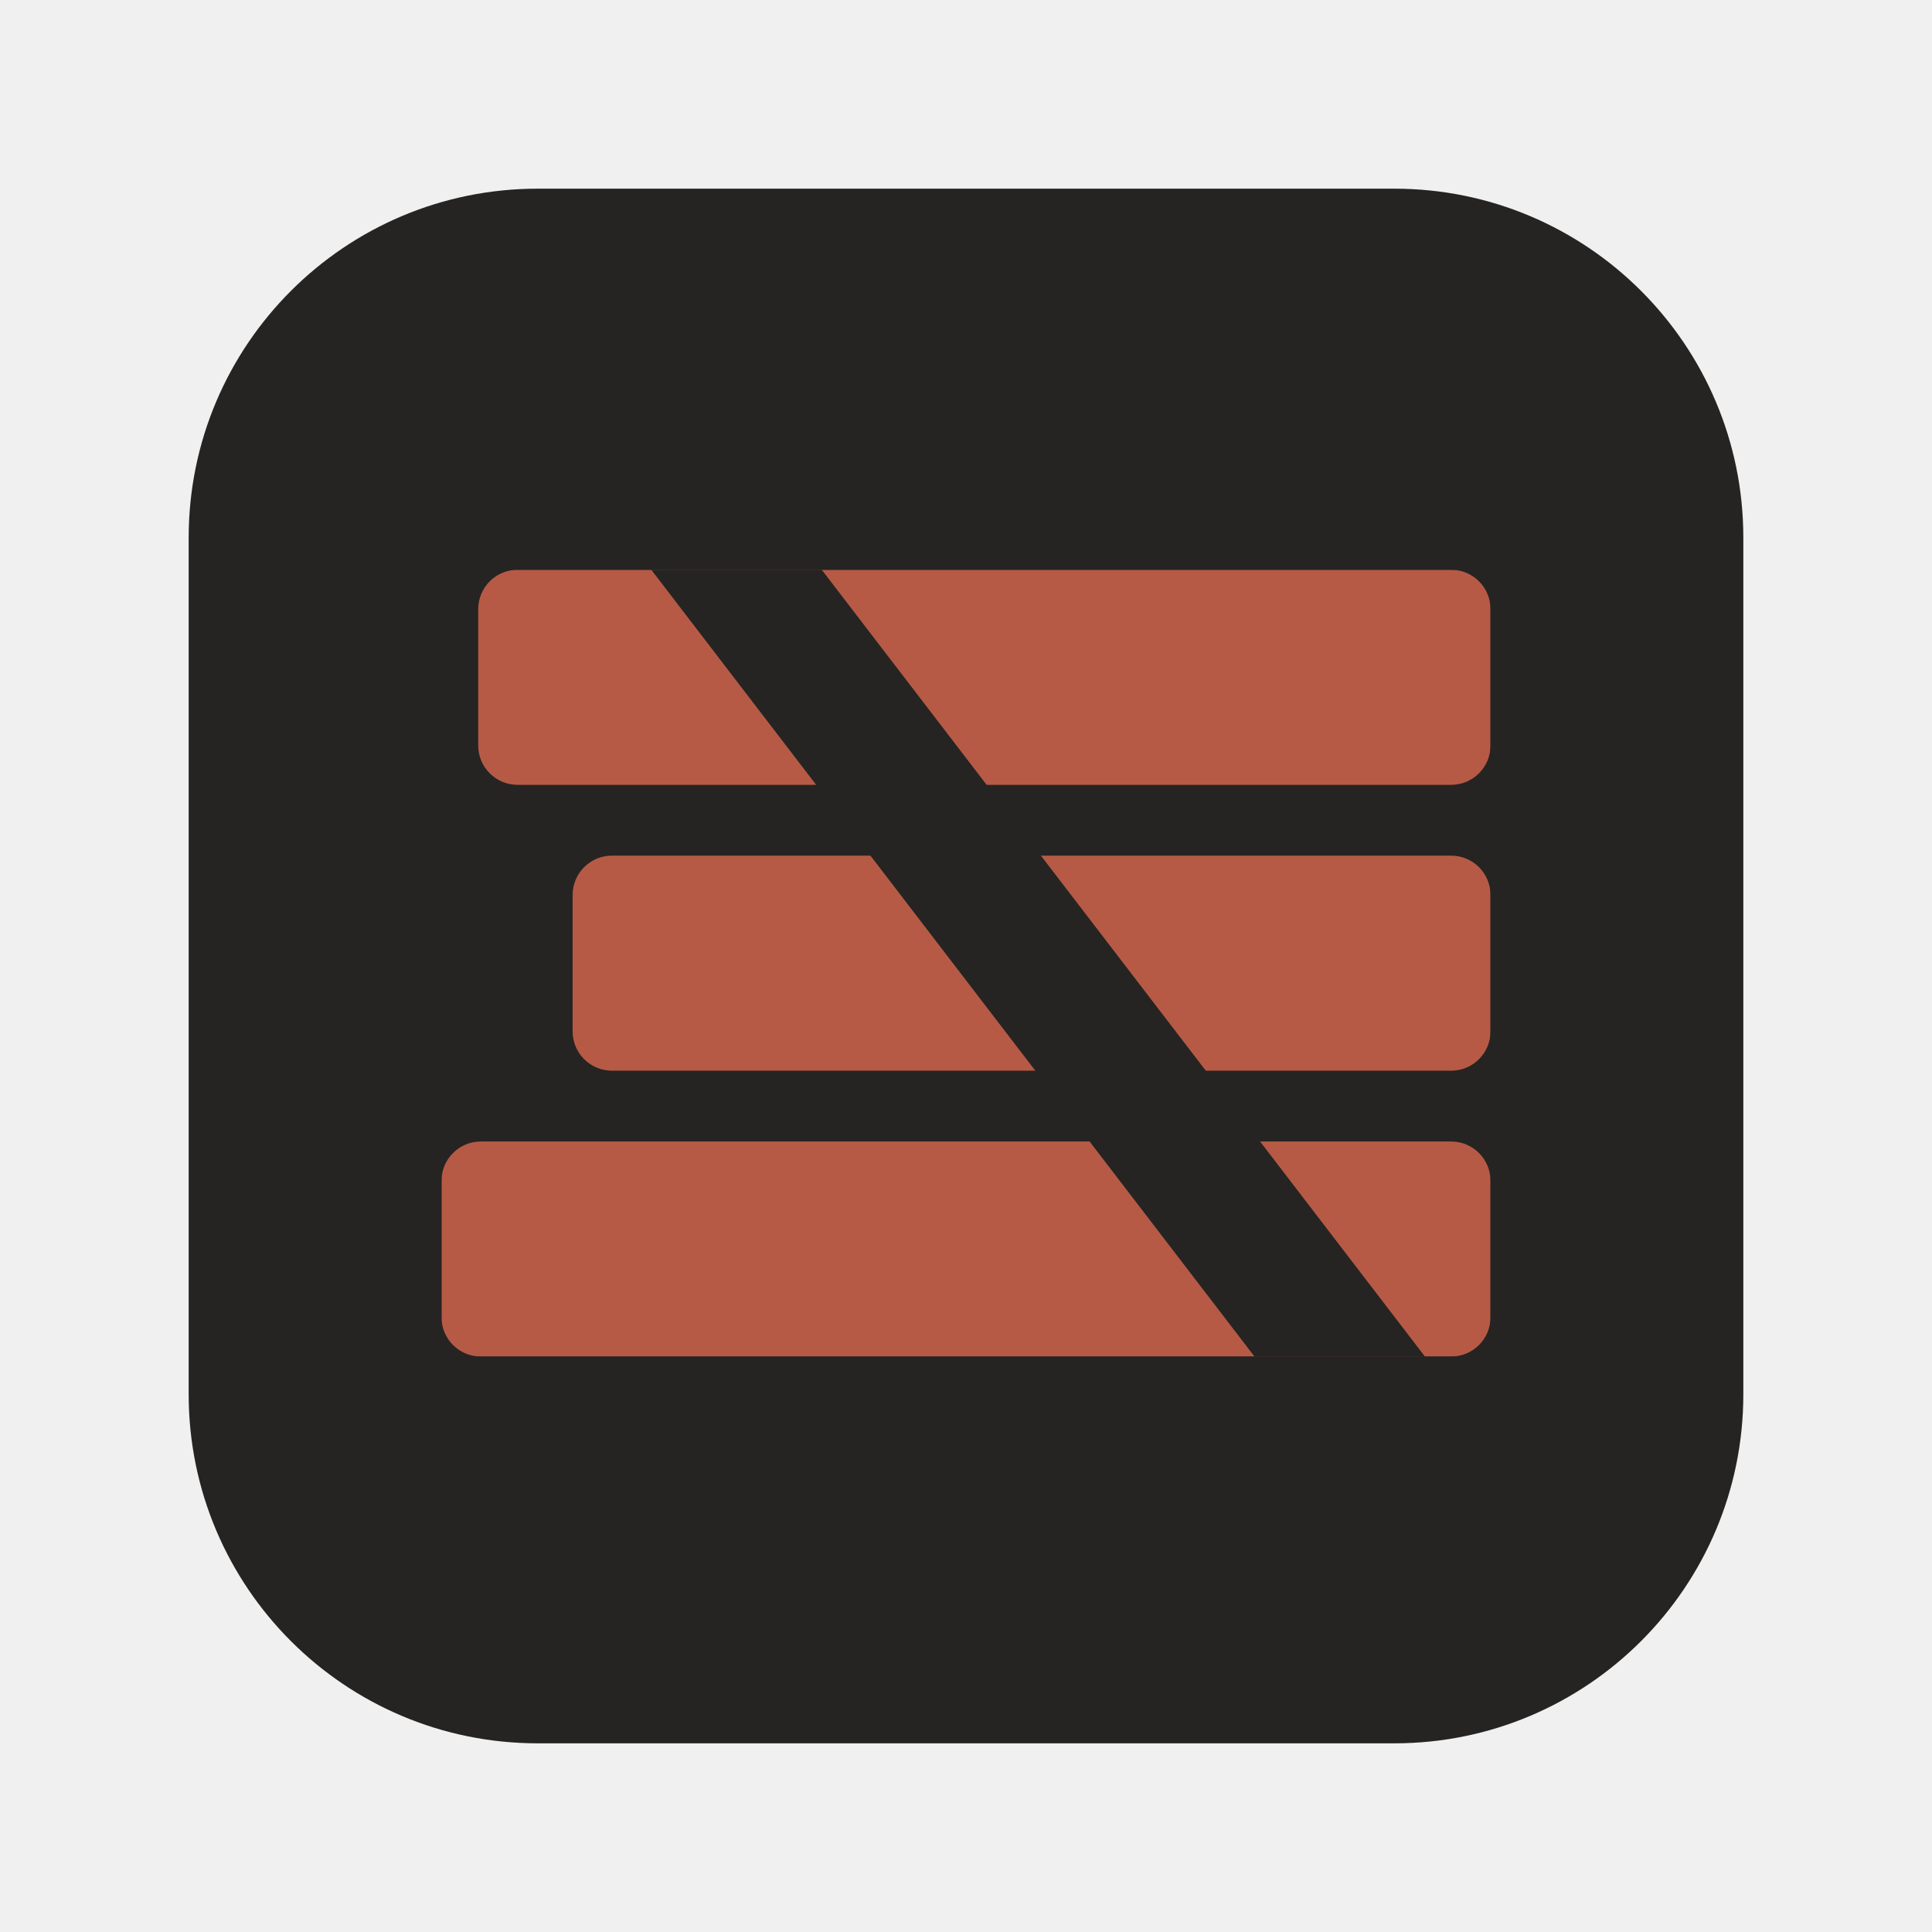
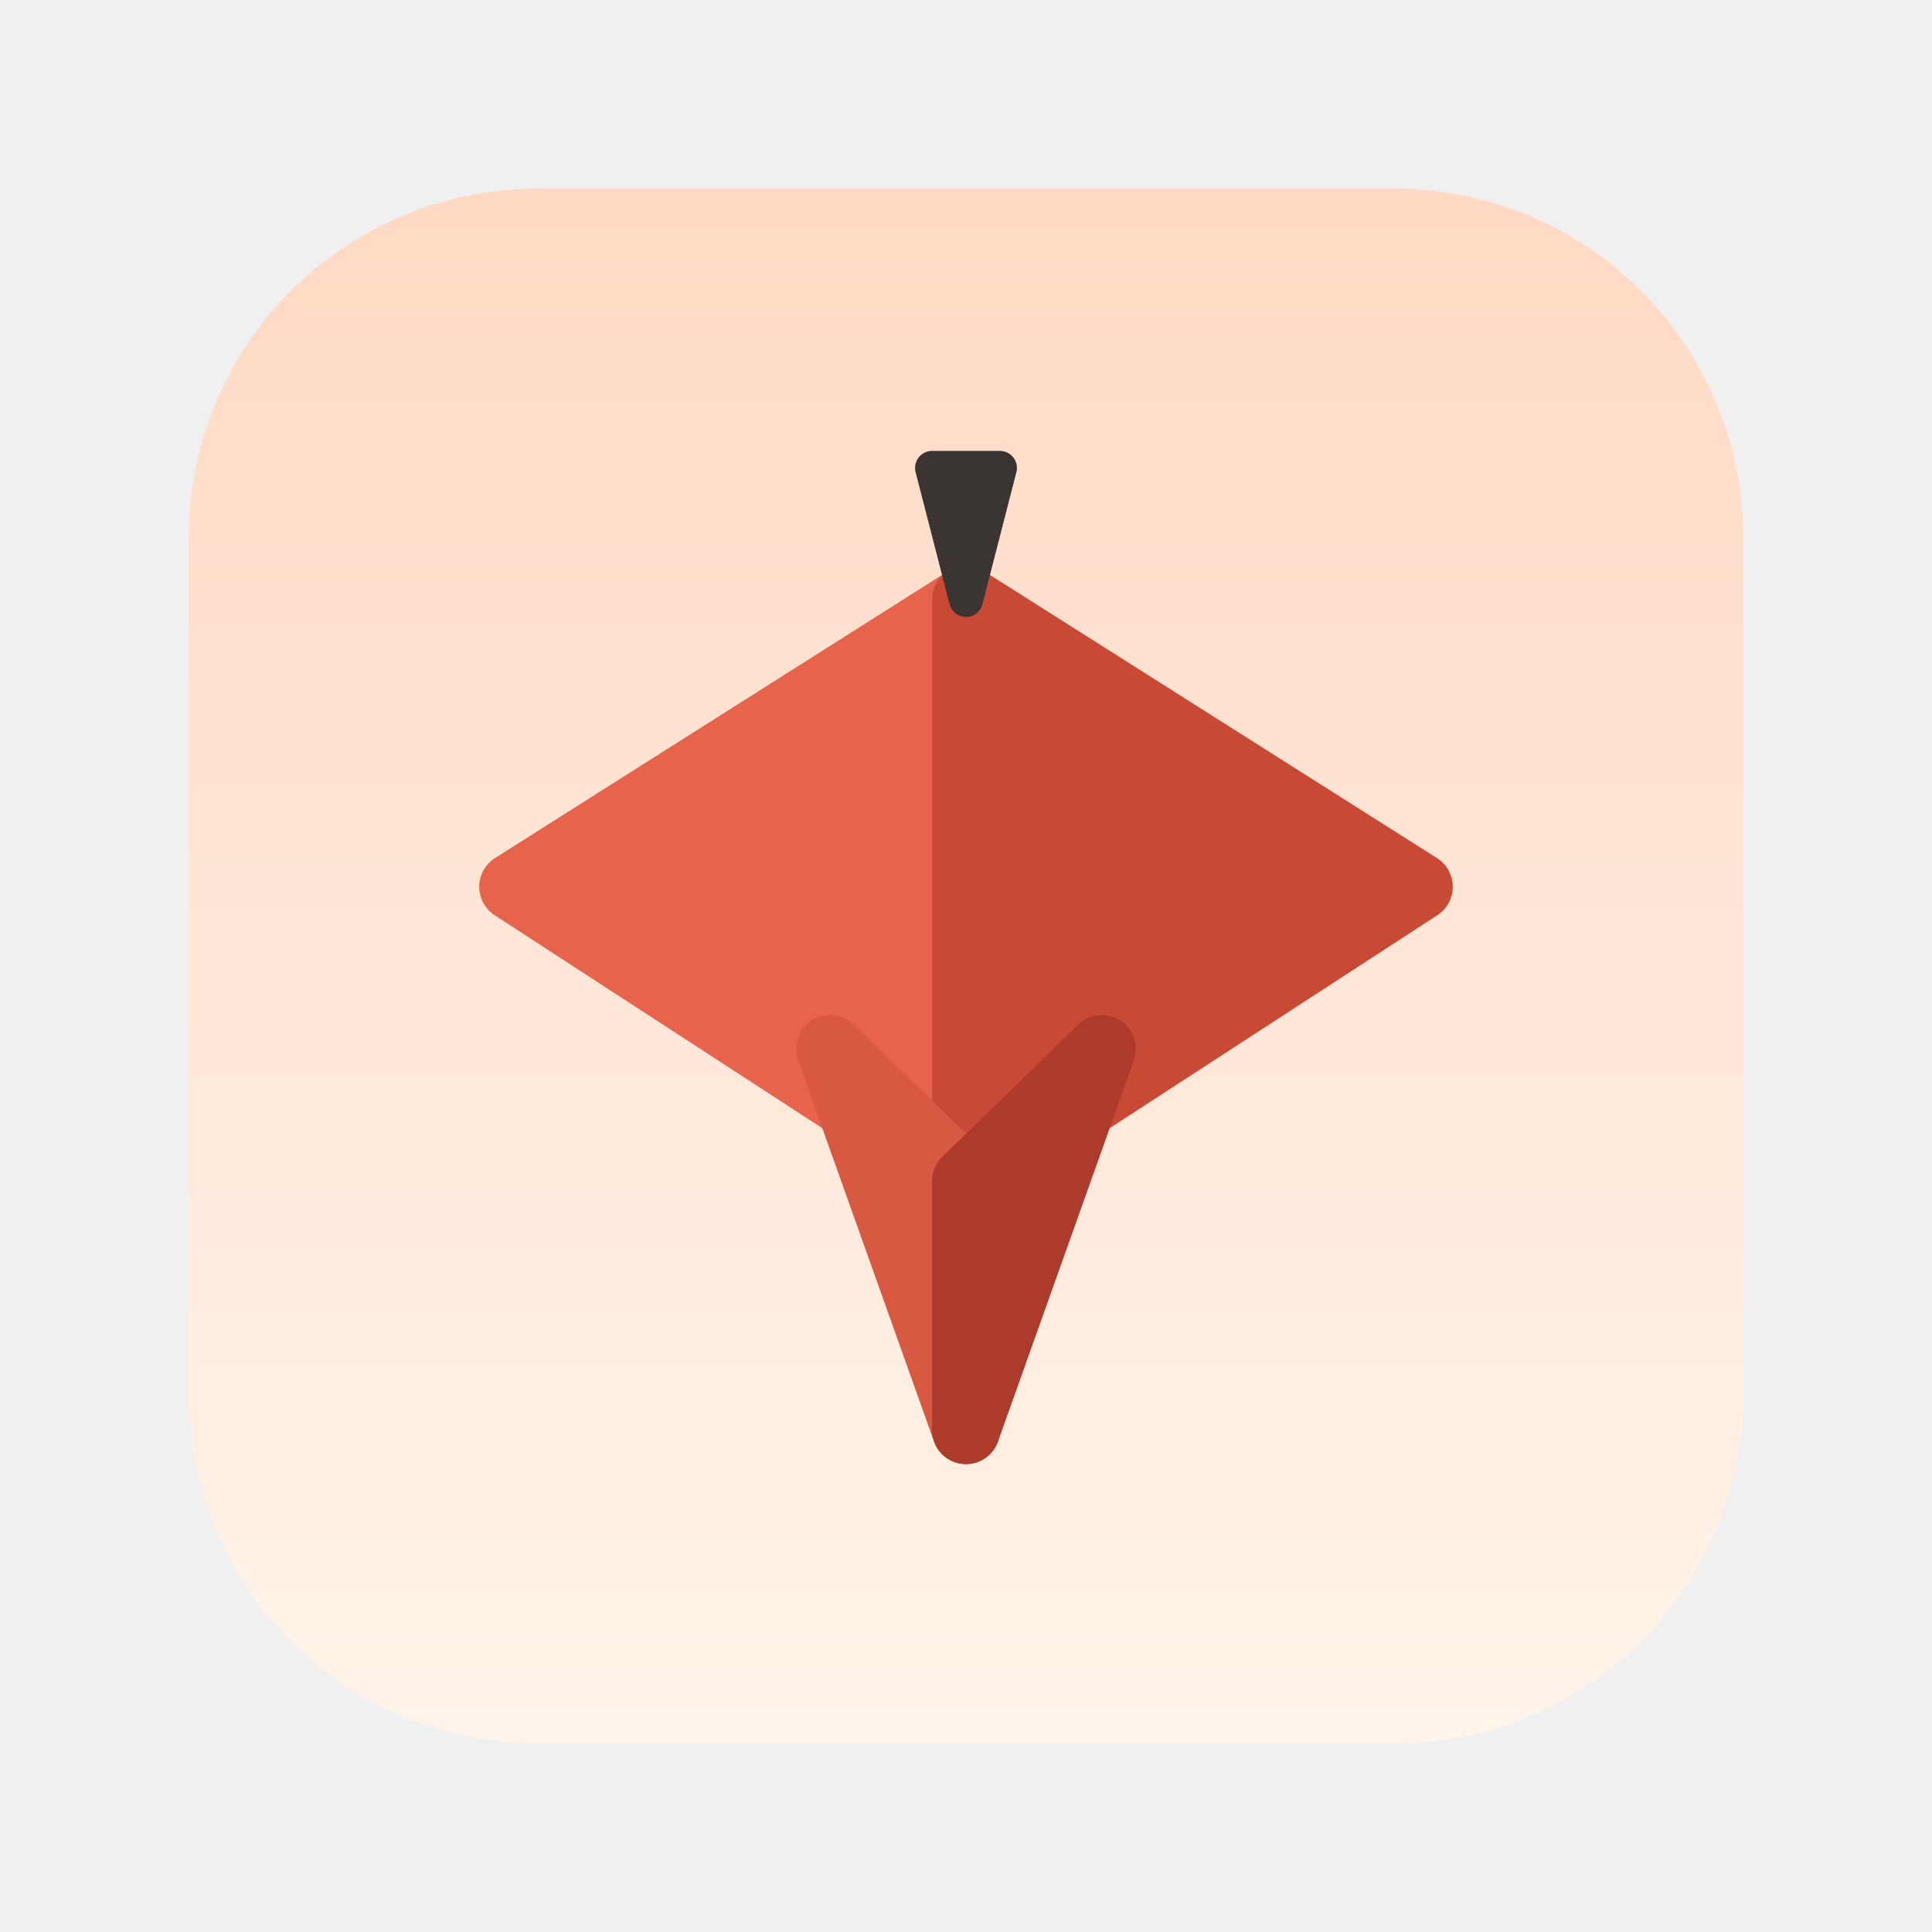
- <svg xmlns="http://www.w3.org/2000/svg" width="1024" height="1024" viewBox="0 0 1024 1024" role="img" aria-label="Nibmark">
-   <rect x="100" y="100" width="824" height="824" rx="185" fill="#252422" />
-   <g transform="translate(234 302) scale(1.39)">
-     <defs>
-       <mask id="text-n-cut">
-         <rect width="400" height="300" fill="white" />
-         <path d="M80 0H145L375 300H310Z" fill="black" />
-       </mask>
-     </defs>
-     <g mask="url(#text-n-cut)" fill="#B65A46">
-       <rect x="14" y="0" width="386" height="82" rx="15" />
-       <rect x="50" y="109" width="350" height="82" rx="15" />
-       <rect x="0" y="218" width="400" height="82" rx="15" />
-     </g>
-   </g>
+ <svg xmlns="http://www.w3.org/2000/svg" width="1024" height="1024" viewBox="0 0 1024 1024" role="img" aria-label="Inknote">
+   <defs>
+     <linearGradient id="sky" x1="0" y1="0" x2="0" y2="1">
+       <stop offset="0" stop-color="#FFD9C4" />
+       <stop offset="1" stop-color="#FFF4EA" />
+     </linearGradient>
+   </defs>
+   <rect x="100" y="100" width="824" height="824" rx="185" fill="url(#sky)" />
+   <path d="M512 318L512 626L272 470Z" fill="#E8634B" stroke="#E8634B" stroke-width="36" stroke-linejoin="round" />
+   <path d="M512 318L752 470L512 626Z" fill="#C84A35" stroke="#C84A35" stroke-width="36" stroke-linejoin="round" />
+   <path d="M512 626L440 556L512 758Z" fill="#D95842" stroke="#D95842" stroke-width="36" stroke-linejoin="round" />
+   <path d="M512 626L584 556L512 758Z" fill="#AD3B2B" stroke="#AD3B2B" stroke-width="36" stroke-linejoin="round" />
+   <path d="M512 318L494 248L530 248Z" fill="#3A3532" stroke="#3A3532" stroke-width="18" stroke-linejoin="round" />
</svg>
